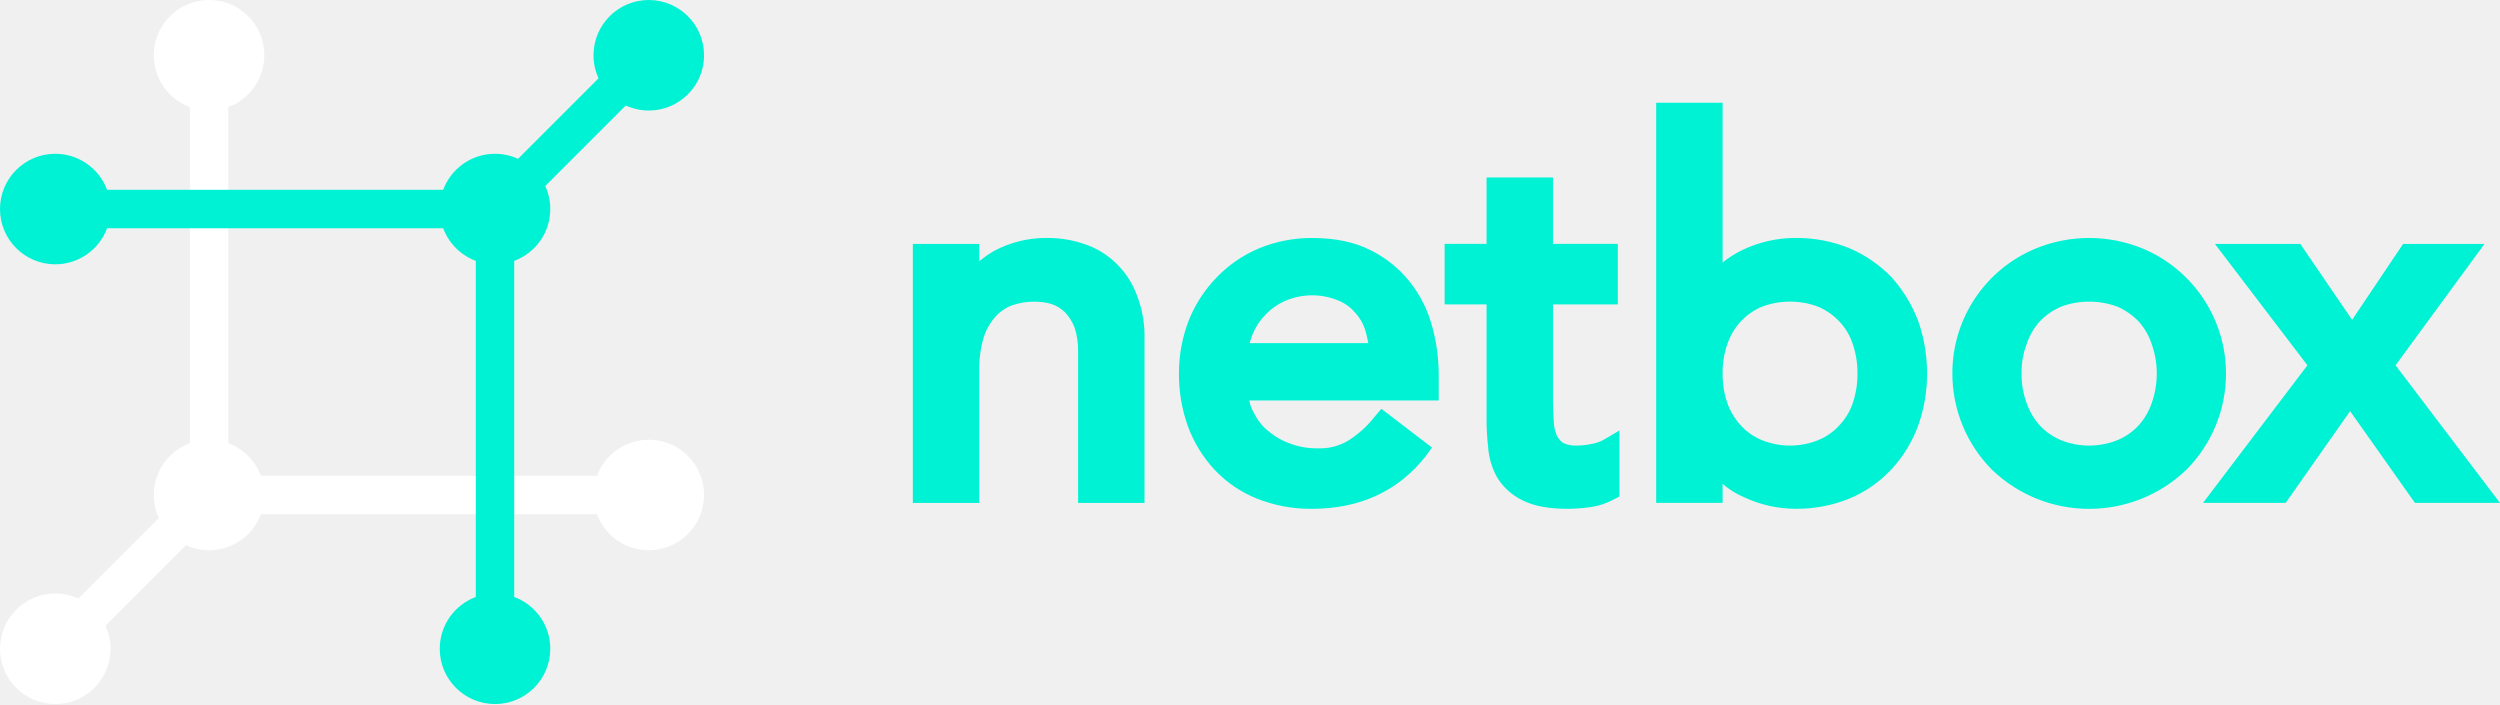
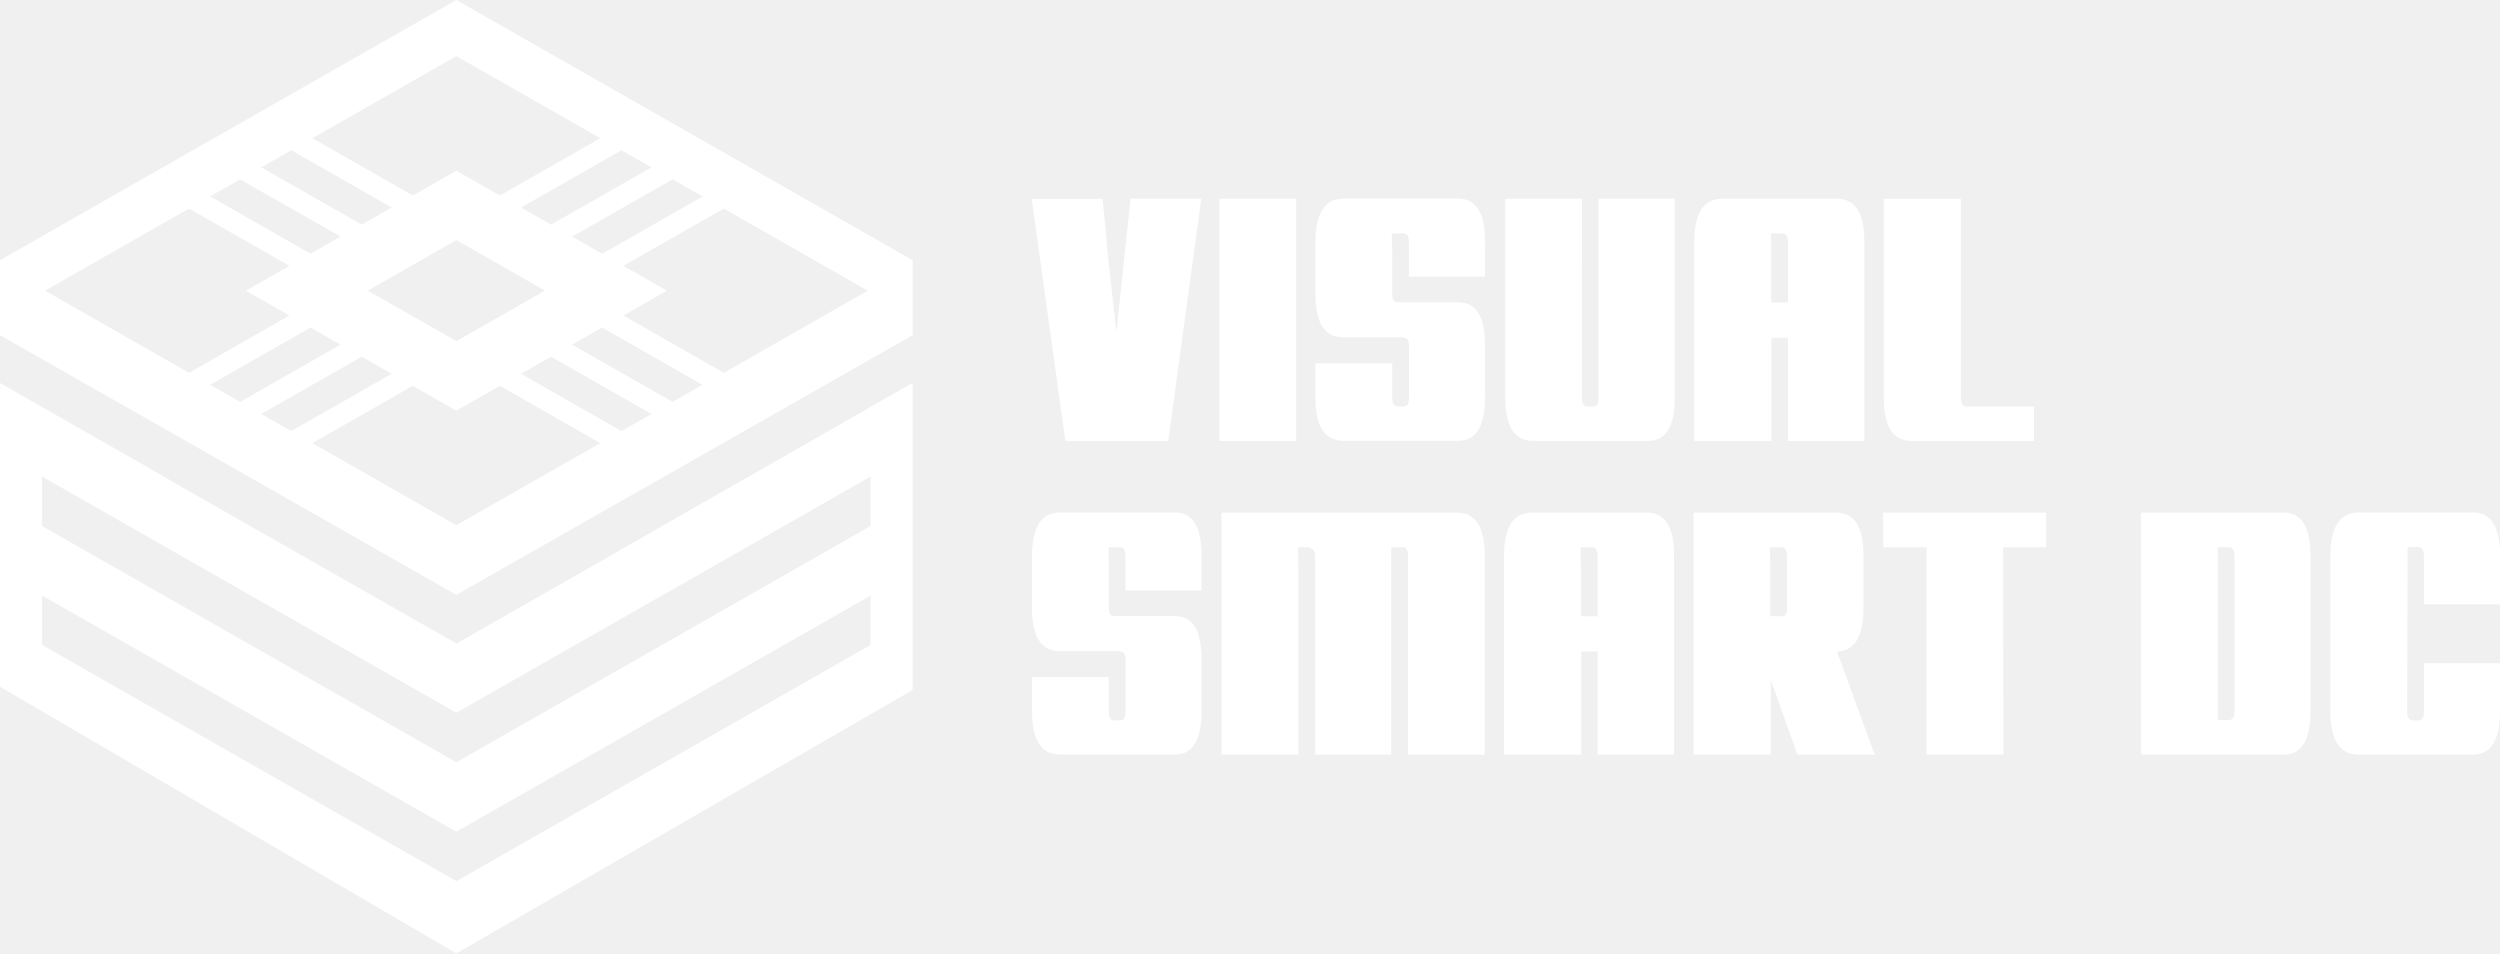
- <svg xmlns="http://www.w3.org/2000/svg" id="Layer_2" data-name="Layer 2" viewBox="0 0 1299.6 366">
+ <svg xmlns="http://www.w3.org/2000/svg" width="472" height="180" viewBox="0 0 472 180" fill="none">
+   <g clip-path="url(#clip0_208_885)">
+     <path d="M163.779 77.146H163.82L144.981 87.921L136.647 92.662L132.659 94.934L127 98.17L123.005 100.477L117.341 103.702L113.352 106.009L86.173 121.502L58.995 106.009L55.006 103.736L53.125 102.664L49.335 100.512L45.347 98.24L39.676 95.004L35.699 92.737H35.67L27.36 87.921L8.503 77.169L0 72.313V129.652L86.162 180L172.317 130.257V72.278L163.779 77.146ZM164.363 121.767L86.162 166.365L7.942 121.767V112.44L86.156 157.026L164.369 112.44L164.363 121.767ZM164.363 99.312L86.15 143.916L7.942 99.312V89.974L86.156 134.566L164.369 89.974L164.363 99.312Z" fill="white" />
+     <path d="M86.156 0L0 49.131V63.28L86.156 112.308L172.317 63.28V49.131L86.156 0ZM132.653 37.099L113.685 47.92L108.014 44.661L126.982 33.864L132.653 37.099ZM123 31.597L104.038 42.412L98.367 39.176L117.323 28.372L123 31.597ZM69.424 54.882L70.984 53.982L86.168 45.33L102.893 54.87L86.168 64.41L86.121 64.382L76.409 58.844L69.424 54.882ZM71.398 19.017L86.156 10.596L113.34 26.094L94.378 36.915L86.156 32.231L77.939 36.915L58.977 26.094L71.398 19.017ZM54.988 28.372L73.956 39.176L68.292 42.412L49.318 31.591L54.988 28.372ZM45.341 33.881L64.291 44.661L58.632 47.903L39.67 37.082L45.341 33.881ZM27.36 65.639L8.497 54.882L35.676 39.378L54.644 50.187L46.427 54.882L54.644 59.566L35.693 70.386L27.36 65.639ZM39.67 72.653L58.638 61.838L64.291 65.068L45.341 75.883L39.67 72.653ZM49.324 78.161L68.292 67.346L73.956 70.576L54.994 81.386L49.324 78.161ZM86.156 99.162L58.977 83.664L77.939 72.843L86.156 77.538L94.378 72.843L113.335 83.664L86.156 99.162ZM117.323 81.386L98.367 70.576L104.038 67.346L122.988 78.161L117.323 81.386ZM126.977 75.883L108.014 65.068L113.685 61.838L132.635 72.653L126.977 75.883ZM144.981 65.639L136.647 70.386L117.679 59.566L125.908 54.882L117.679 50.187L136.647 39.378L163.832 54.882L144.981 65.639Z" fill="white" />
+     <path d="M209.089 47.546C209.648 52.59 210.211 57.635 210.778 62.683L213.451 37.525H226.802L220.561 83.252H201.134L194.793 37.557H208.169L208.799 44.098L209.089 47.546Z" fill="white" />
+     <path d="M244.711 83.252H230.213V37.525H244.711V83.252Z" fill="white" />
+     <path d="M262.854 47.546V55.506C262.854 56.549 263.182 57.071 263.837 57.071H275.322C278.684 57.071 280.365 59.771 280.365 65.17V75.045C280.365 80.5 278.684 83.225 275.322 83.221H253.638C250.121 83.221 248.36 80.496 248.356 75.045V68.581H262.854V75.045C262.854 76.184 263.207 76.75 263.913 76.75H264.965C265.671 76.75 266.024 76.209 266.024 75.121V65.31C266.024 64.273 265.671 63.752 264.965 63.752V63.675H253.563C250.091 63.675 248.354 60.952 248.35 55.506V45.771C248.35 40.257 250.11 37.5 253.632 37.5H275.322C278.684 37.5 280.365 40.202 280.365 45.606V52.21H266.005V45.771C266.005 44.632 265.653 44.066 264.947 44.066H262.772L262.854 47.546Z" fill="white" />
+     <path d="M298.658 75.045C298.658 76.184 299.005 76.75 299.711 76.75H300.77C301.469 76.75 301.822 76.209 301.822 75.121V37.525H316.188V75.064C316.188 80.519 314.507 83.244 311.145 83.24H289.461C285.944 83.24 284.186 80.514 284.186 75.064V37.525H298.683L298.658 75.045Z" fill="white" />
+     <path d="M337.558 83.252V63.783H334.456V83.252H319.883V45.631C319.883 40.227 321.644 37.525 325.165 37.525H346.849C350.269 37.525 351.982 40.227 351.986 45.631V83.252H337.558ZM334.406 47.578V57.122H337.558V45.771C337.558 44.632 337.205 44.066 336.499 44.066H334.368L334.406 47.578Z" fill="white" />
+     <path d="M370.226 75.045C370.226 76.184 370.579 76.75 371.278 76.75H384.024V83.253H360.928C357.411 83.253 355.652 80.527 355.652 75.077V37.538H370.226V75.045Z" fill="white" />
+     <path d="M209.346 106.794V114.747C209.346 115.79 209.674 116.312 210.336 116.312H221.808C225.17 116.312 226.851 119.012 226.851 124.411V134.292C226.851 139.739 225.17 142.462 221.808 142.462H200.125C196.607 142.462 194.846 139.739 194.842 134.292V127.834H209.34V134.305C209.34 135.438 209.693 136.01 210.399 136.01H211.452C212.158 136.01 212.511 135.463 212.511 134.375V124.57C212.511 123.527 212.158 123.005 211.452 123.005V122.935H200.049C196.574 122.935 194.836 120.21 194.836 114.76V105.025C194.836 99.532 196.597 96.775 200.118 96.754H221.802C225.164 96.754 226.845 99.454 226.845 104.853V111.464H212.485V105.025C212.485 103.892 212.132 103.32 211.426 103.32H209.296L209.346 106.794Z" fill="white" />
+     <path d="M245.119 106.794V142.462H230.621V96.785H275.111C278.586 96.785 280.323 99.509 280.323 104.955V142.494H265.826V104.885C265.826 103.842 265.498 103.32 264.842 103.32H262.661V142.475H248.296V104.821C248.296 104.424 248.14 104.043 247.862 103.762C247.585 103.48 247.208 103.321 246.815 103.32H245.087L245.119 106.794Z" fill="white" />
+     <path d="M301.635 142.475V123.005H298.534V142.475H283.967V104.885C283.967 99.481 285.725 96.781 289.243 96.785H310.926C314.351 96.785 316.064 99.485 316.064 104.885V142.475H301.635ZM298.484 106.806V116.35H301.635V105.025C301.635 103.892 301.282 103.32 300.576 103.32H298.414C298.433 104.484 298.452 105.642 298.465 106.794L298.484 106.806Z" fill="white" />
+     <path d="M346.691 96.785C350.111 96.785 351.824 99.485 351.828 104.885V114.76C351.828 120.163 350.162 122.92 346.829 123.031L353.94 142.5H339.366L334.323 128.356V142.5H319.75V96.785H346.691ZM334.229 106.794V116.337H336.473C337.103 116.337 337.387 115.816 337.387 114.772V105.038C337.387 103.905 337.034 103.333 336.334 103.333H334.147L334.229 106.794Z" fill="white" />
+     <path d="M378.235 142.475H363.737V103.32H355.543V96.785H386.304V103.32H378.191L378.235 142.475Z" fill="white" />
+     <path d="M404.213 96.785H431.173C434.534 96.785 436.215 99.485 436.215 104.885V134.305C436.215 139.751 434.534 142.475 431.173 142.475H404.213V96.785ZM418.711 106.806V135.934H420.822C421.522 135.934 421.875 135.368 421.875 134.229V105.025C421.875 103.892 421.522 103.32 420.822 103.32H418.723L418.711 106.806Z" fill="white" />
+     <path d="M454.473 134.305C454.473 135.438 454.826 136.01 455.532 136.01H456.585C457.291 136.01 457.643 135.463 457.643 134.375V125.207H472.003V134.305C472.003 139.751 470.29 142.474 466.865 142.474H445.251C441.734 142.474 439.973 139.751 439.969 134.305V105.038C439.969 99.545 441.73 96.788 445.251 96.766H466.96C470.322 96.766 472.003 99.466 472.003 104.866V114.104H457.643V105.006C457.643 103.873 457.291 103.301 456.585 103.301H454.555L454.473 134.305Z" fill="white" />
+   </g>
  <defs>
-     <style>
-       .cls-1 {
-         fill: #00f2d4;
-       }
- 
-       .cls-1, .cls-2 {
-         stroke-width: 0px;
-       }
- 
-       .cls-2 {
-         fill: #fff;
-       }
-     </style>
+     <clipPath id="clip0_208_885">
+       <rect width="100%" height="100%" fill="white" />
+     </clipPath>
  </defs>
-   <g id="Layer_1-2" data-name="Layer 1">
-     <g>
-       <path class="cls-2" d="M337.27,228.59c-12.35,0-22.88,7.8-26.94,18.74h-174.71c-2.9-7.83-9.12-14.04-16.95-16.95V55.67c10.94-4.06,18.74-14.59,18.74-26.94,0-15.87-12.86-28.73-28.73-28.73s-28.73,12.86-28.73,28.73c0,12.35,7.8,22.88,18.74,26.94v174.71c-10.94,4.06-18.74,14.59-18.74,26.94,0,4.28.94,8.33,2.62,11.98l-41.85,41.85c-3.65-1.68-7.7-2.62-11.98-2.62-15.87,0-28.73,12.86-28.73,28.73s12.86,28.73,28.73,28.73,28.73-12.86,28.73-28.73c0-4.28-.94-8.33-2.62-11.98l41.85-41.85c3.65,1.68,7.7,2.62,11.98,2.62,12.35,0,22.88-7.8,26.94-18.74h174.71c4.06,10.94,14.59,18.74,26.94,18.74,15.87,0,28.73-12.86,28.73-28.73s-12.86-28.73-28.73-28.73Z" />
-       <path class="cls-1" d="M366,28.73c0,15.87-12.86,28.73-28.73,28.73-4.28,0-8.33-.94-11.98-2.62l-41.85,41.85c1.68,3.65,2.62,7.7,2.62,11.98,0,12.35-7.8,22.88-18.74,26.94v174.71c10.94,4.06,18.74,14.59,18.74,26.94,0,15.87-12.86,28.73-28.73,28.73s-28.73-12.86-28.73-28.73c0-12.35,7.8-22.88,18.74-26.94v-174.71c-7.83-2.9-14.04-9.12-16.95-16.95H55.67c-4.06,10.94-14.59,18.74-26.94,18.74-15.87,0-28.73-12.86-28.73-28.73s12.86-28.73,28.73-28.73c12.35,0,22.88,7.8,26.94,18.74h174.71c4.06-10.94,14.59-18.74,26.94-18.74,4.28,0,8.33.94,11.98,2.62l41.85-41.85c-1.68-3.65-2.62-7.7-2.62-11.98,0-15.87,12.86-28.73,28.73-28.73s28.73,12.86,28.73,28.73ZM579.76,136.45c-4.63-4.38-10.18-7.68-16.24-9.66-6.09-2.07-12.48-3.11-18.91-3.08-9.75-.17-19.37,2.17-27.95,6.78-2.68,1.56-5.23,3.35-7.61,5.34v-9.04h-34.53v134.64h34.53v-69.06c-.08-5.7.68-11.38,2.26-16.86,1.26-4.03,3.36-7.74,6.17-10.89,2.41-2.69,5.44-4.74,8.84-5.96,3.71-1.26,7.6-1.89,11.51-1.85,2.99,0,5.97.41,8.84,1.23,2.62.91,5,2.38,6.99,4.32,2.11,2.28,3.78,4.93,4.93,7.81,1.32,4.12,1.95,8.42,1.85,12.74v78.52h34.53v-85.1c.22-7.94-1.18-15.84-4.11-23.23-2.37-6.33-6.16-12.03-11.1-16.65ZM744.41,169.34c2.28,8.16,3.46,16.6,3.49,25.08v13.77h-98.46c.38,2.33,1.22,4.57,2.47,6.58,1.83,3.77,4.51,7.08,7.81,9.66,3.42,2.8,7.32,4.96,11.51,6.37,4.42,1.57,9.08,2.33,13.77,2.26,5.63.24,11.21-1.19,16.03-4.11,5.19-3.31,9.78-7.48,13.57-12.33l3.49-4.11,26.31,20.14-3.29,4.52c-14.18,18.09-34.12,27.34-59.2,27.34-9.78.09-19.49-1.72-28.57-5.34-8.34-3.34-15.84-8.46-21.99-15.01-6.02-6.49-10.7-14.1-13.77-22.4-3.18-8.83-4.78-18.16-4.73-27.54-.02-9.49,1.72-18.9,5.14-27.75,3.36-8.35,8.32-15.96,14.59-22.4,6.24-6.44,13.72-11.54,21.99-15.01,8.74-3.58,18.1-5.4,27.54-5.34,11.92,0,21.99,2.06,30.42,6.37,7.92,3.9,14.87,9.52,20.35,16.44,5.36,6.74,9.28,14.5,11.51,22.82ZM711.31,178.39c-.43-2.36-.98-4.69-1.64-6.99-1.14-3.45-3.04-6.61-5.55-9.25-2.45-2.78-5.56-4.9-9.04-6.17-8.68-3.42-18.36-3.27-26.93.41-3.87,1.69-7.37,4.13-10.28,7.19-2.81,2.83-5.05,6.18-6.58,9.87-.73,1.58-1.28,3.23-1.64,4.93h61.66ZM827.24,230.8c-2.56.57-5.18.84-7.81.82-2.41.12-4.82-.37-6.99-1.44-1.42-1.08-2.55-2.49-3.29-4.11-.93-2.36-1.42-4.87-1.44-7.4-.21-3.29-.41-6.58-.41-9.87v-50.57h33.71v-31.45h-33.71v-34.53h-34.53v34.53h-21.79v31.45h21.79v58.79c-.04,5.15.24,10.3.82,15.42.38,5.56,1.99,10.97,4.73,15.83,3.21,5.18,7.85,9.32,13.36,11.92,5.76,2.88,13.36,4.32,23.43,4.32,3.71-.04,7.42-.31,11.1-.82,4.47-.56,8.79-1.95,12.74-4.11l2.88-1.44v-34.33l-8.43,4.93c-1.93,1.02-4.01,1.72-6.17,2.06ZM997.03,166.46c3.16,8.91,4.76,18.3,4.73,27.75.04,9.32-1.56,18.57-4.73,27.34-3.07,8.3-7.75,15.92-13.77,22.4-6.1,6.56-13.53,11.74-21.79,15.21-8.94,3.62-18.51,5.44-28.16,5.34-9.17-.04-18.22-2.07-26.52-5.96-4.12-1.71-7.93-4.07-11.31-6.99v9.87h-34.53V53.41h34.53v83.04c3.23-2.59,6.75-4.8,10.48-6.58,8.54-4.07,17.88-6.18,27.34-6.17,9.65-.09,19.22,1.72,28.16,5.34,8.18,3.52,15.58,8.62,21.79,15.01,5.91,6.58,10.57,14.17,13.77,22.4ZM963.11,178.8c-1.41-4.39-3.8-8.39-6.99-11.72-3.07-3.26-6.78-5.85-10.89-7.61-9.47-3.57-19.92-3.57-29.39,0-4.12,1.76-7.83,4.35-10.89,7.61-3.12,3.37-5.5,7.37-6.99,11.72-1.71,4.96-2.55,10.17-2.47,15.42-.05,5.24.78,10.45,2.47,15.42,1.54,4.27,3.91,8.18,6.99,11.51,3.01,3.32,6.74,5.92,10.89,7.61,9.42,3.83,19.97,3.83,29.39,0,4.16-1.68,7.88-4.28,10.89-7.61,3.15-3.28,5.54-7.21,6.99-11.51,1.68-4.96,2.52-10.18,2.47-15.42.07-5.24-.77-10.46-2.47-15.42ZM1136.6,244.16c-28.24,27.15-72.89,27.15-101.13,0-13.17-13.29-20.56-31.24-20.55-49.95-.1-28.4,16.95-54.05,43.17-64.95,17.9-7.4,38.01-7.4,55.91,0,26.14,11,43.15,36.59,43.17,64.95,0,18.71-7.38,36.66-20.55,49.95ZM1118.51,178.8c-1.42-4.34-3.73-8.33-6.78-11.72-3.1-3.22-6.8-5.8-10.89-7.61-9.55-3.56-20.05-3.56-29.6,0-4.09,1.81-7.79,4.39-10.89,7.61-3.05,3.39-5.36,7.38-6.78,11.72-1.88,4.92-2.79,10.15-2.67,15.42-.08,5.26.82,10.49,2.67,15.42,1.47,4.25,3.77,8.17,6.78,11.51,3.05,3.28,6.77,5.87,10.89,7.61,9.49,3.84,20.11,3.84,29.6,0,4.13-1.74,7.84-4.33,10.89-7.61,3.01-3.34,5.32-7.26,6.78-11.51,1.75-4.95,2.66-10.16,2.67-15.42,0-5.25-.9-10.47-2.67-15.42ZM1291.58,126.79h-42.34l-26.52,39.47-26.93-39.47h-44.4l48.1,63.1-54.27,71.53h42.96l33.5-47.69,33.71,47.69h44.19l-54.27-71.53,46.25-63.1Z" />
-     </g>
-   </g>
</svg>
